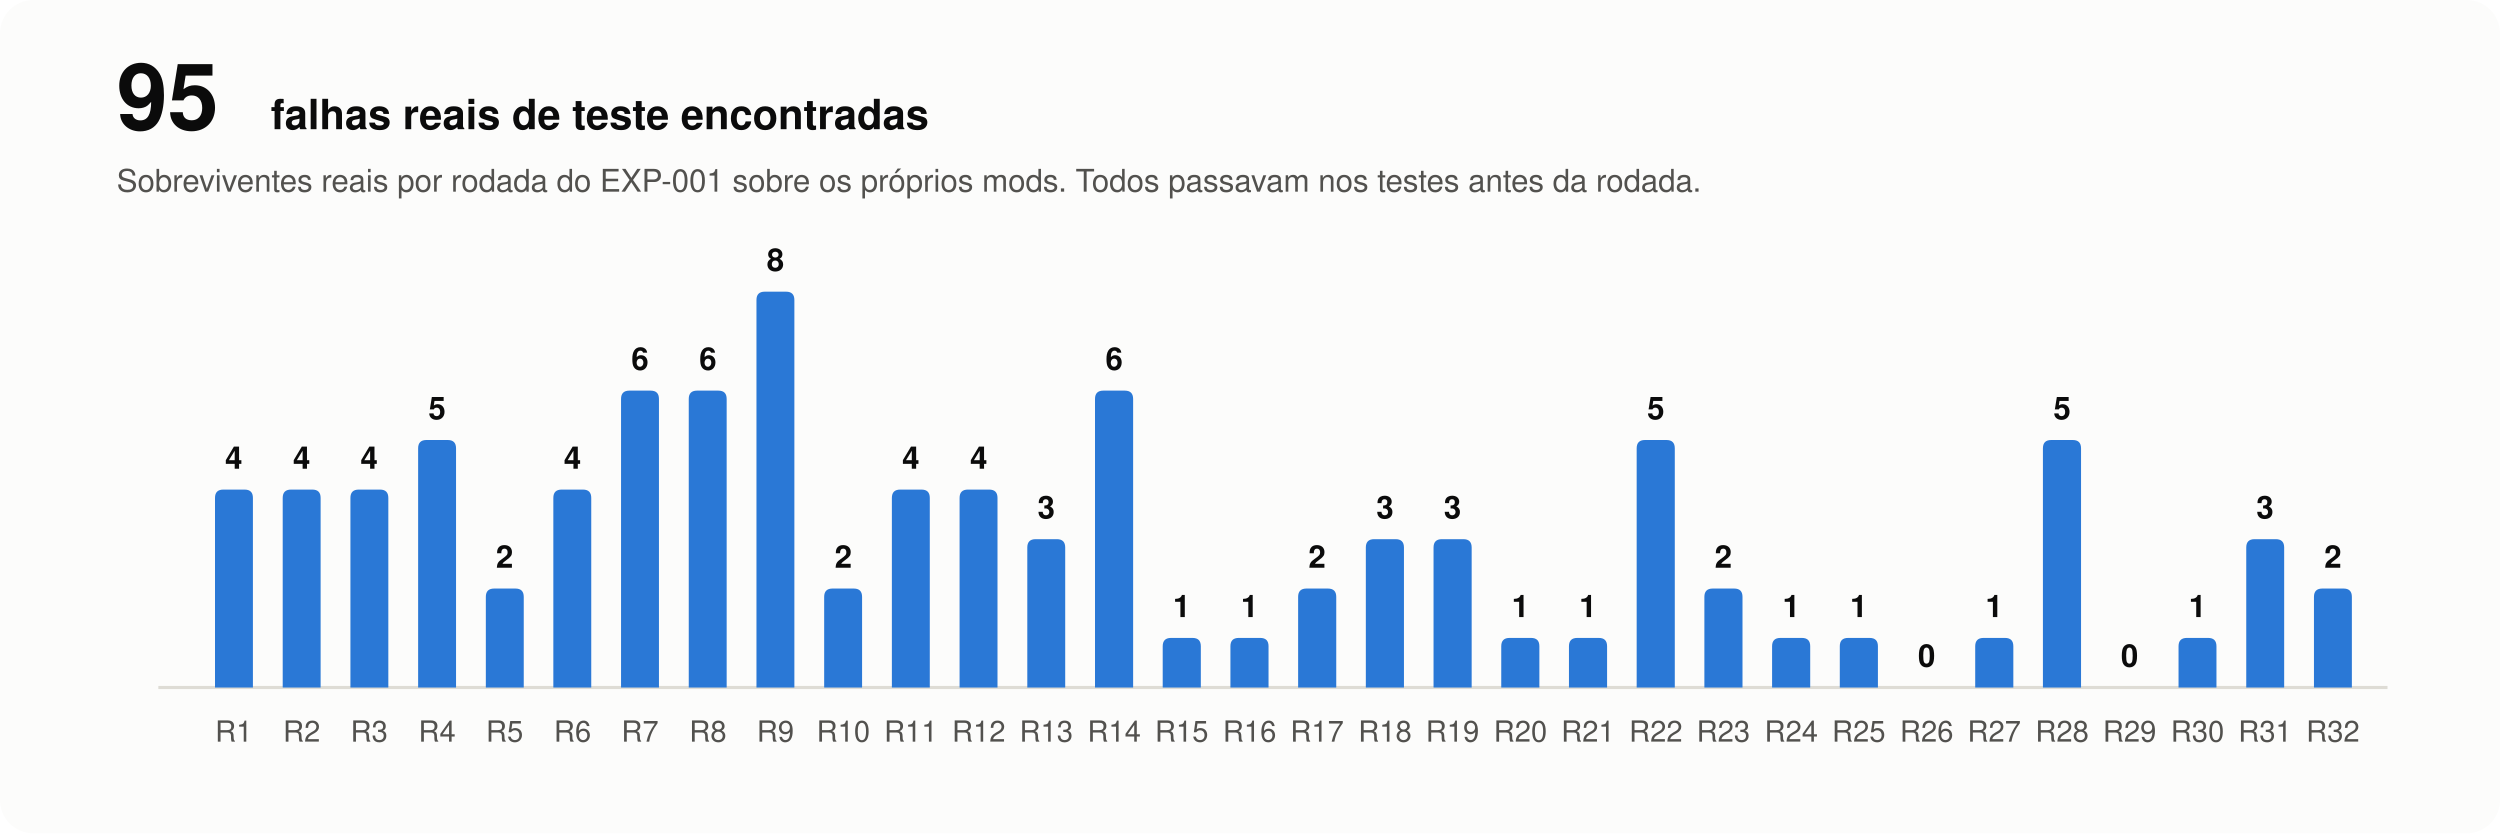
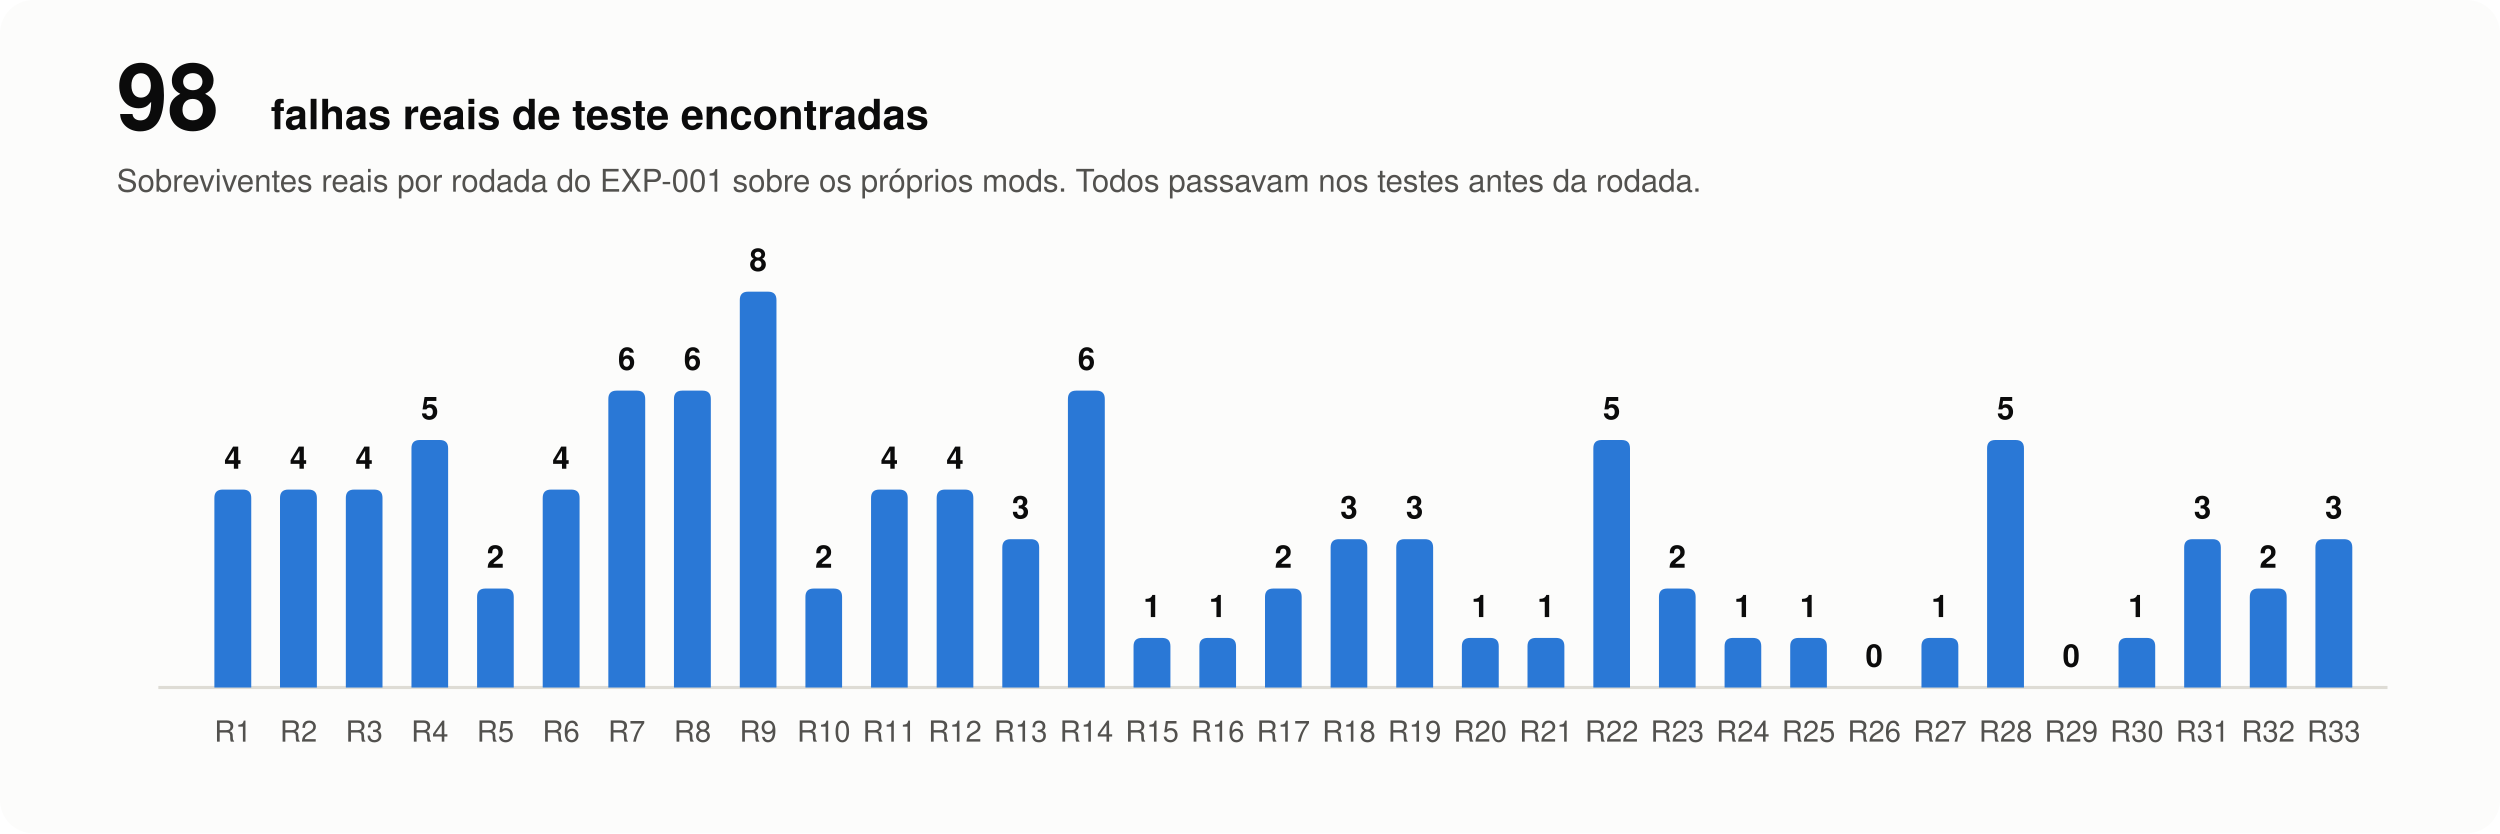
- <svg xmlns="http://www.w3.org/2000/svg" viewBox="0 0 1200 400" width="1200" height="400" role="img" aria-label="95 falhas reais de teste encontradas em 32 rodadas" font-family="ui-sans-serif, -apple-system, 'Segoe UI', Helvetica, Arial, sans-serif">
+ <svg xmlns="http://www.w3.org/2000/svg" viewBox="0 0 1200 400" width="1200" height="400" role="img" aria-label="98 falhas reais de teste encontradas em 33 rodadas" font-family="ui-sans-serif, -apple-system, 'Segoe UI', Helvetica, Arial, sans-serif">
  <style>
  .sup { fill: #fcfcfb; } .sup2 { fill: #f3f2ef; } .borda { stroke: #dedcd5; }
  .t1 { fill: #0b0b0b; } .t2 { fill: #52514e; } .t3 { fill: #8a887f; }
  .ac { fill: #2a78d6; } .acs { stroke: #2a78d6; } .acf { fill: #e8f1fb; }
  .ok { fill: #0f7a3d; } .okf { fill: #e3f3e8; }
  @media (prefers-color-scheme: dark) {
    .sup { fill: #1a1a19; } .sup2 { fill: #232322; } .borda { stroke: #3a3936; }
    .t1 { fill: #f0efec; } .t2 { fill: #c3c2b7; } .t3 { fill: #8f8d84; }
    .ac { fill: #3987e5; } .acs { stroke: #3987e5; } .acf { fill: #1d2c40; }
    .ok { fill: #4cc27a; } .okf { fill: #16301f; }
  }
  @media (prefers-reduced-motion: reduce) { * { animation: none !important; } }

  .barra { transform-box: fill-box; transform-origin: bottom; animation: cresce 1.1s cubic-bezier(.2,.8,.2,1); }
  @keyframes cresce { from { transform: scaleY(0); } to { transform: scaleY(1); } }
</style>
  <rect width="1200" height="400" rx="16" class="sup" />
-   <text x="56" y="62" font-size="44" font-weight="800" class="t1">95</text>
+   <text x="56" y="62" font-size="44" font-weight="800" class="t1">98</text>
  <text x="130" y="62" font-size="20" font-weight="700" class="t1">falhas reais de teste encontradas</text>
  <text x="56" y="92" font-size="15" class="t2">Sobreviventes reais por rodada do EXP-001 sobre os próprios mods. Todos passavam nos testes antes da rodada.</text>
  <line x1="76" y1="330" x2="1146" y2="330" class="borda" stroke-width="1.5" />
  <g class="barra">
-     <path d="M103.2,330 L103.2,239.0 Q103.2,235.0 107.2,235.0 L117.4,235.0 Q121.4,235.0 121.4,239.0 L121.4,330 Z" class="ac" />
+     <path d="M102.9,330 L102.9,239.0 Q102.9,235.0 106.9,235.0 L116.6,235.0 Q120.6,235.0 120.6,239.0 L120.6,330 Z" class="ac" />
  </g>
-   <text x="112.2" y="225.0" font-size="15" font-weight="700" class="t1" text-anchor="middle">4</text>
-   <text x="112.2" y="356" font-size="14" class="t2" text-anchor="middle">R1</text>
+   <text x="111.8" y="225.0" font-size="15" font-weight="700" class="t1" text-anchor="middle">4</text>
+   <text x="111.8" y="356" font-size="14" class="t2" text-anchor="middle">R1</text>
  <g class="barra">
-     <path d="M135.7,330 L135.7,239.0 Q135.7,235.0 139.7,235.0 L149.9,235.0 Q153.9,235.0 153.9,239.0 L153.9,330 Z" class="ac" />
+     <path d="M134.4,330 L134.4,239.0 Q134.4,235.0 138.4,235.0 L148.1,235.0 Q152.1,235.0 152.1,239.0 L152.1,330 Z" class="ac" />
  </g>
-   <text x="144.8" y="225.0" font-size="15" font-weight="700" class="t1" text-anchor="middle">4</text>
-   <text x="144.8" y="356" font-size="14" class="t2" text-anchor="middle">R2</text>
+   <text x="143.3" y="225.0" font-size="15" font-weight="700" class="t1" text-anchor="middle">4</text>
+   <text x="143.3" y="356" font-size="14" class="t2" text-anchor="middle">R2</text>
  <g class="barra">
-     <path d="M168.2,330 L168.2,239.0 Q168.2,235.0 172.2,235.0 L182.4,235.0 Q186.4,235.0 186.4,239.0 L186.4,330 Z" class="ac" />
+     <path d="M166.0,330 L166.0,239.0 Q166.0,235.0 170.0,235.0 L179.6,235.0 Q183.6,235.0 183.6,239.0 L183.6,330 Z" class="ac" />
  </g>
-   <text x="177.2" y="225.0" font-size="15" font-weight="700" class="t1" text-anchor="middle">4</text>
-   <text x="177.2" y="356" font-size="14" class="t2" text-anchor="middle">R3</text>
+   <text x="174.8" y="225.0" font-size="15" font-weight="700" class="t1" text-anchor="middle">4</text>
+   <text x="174.8" y="356" font-size="14" class="t2" text-anchor="middle">R3</text>
  <g class="barra">
-     <path d="M200.7,330 L200.7,215.2 Q200.7,211.2 204.7,211.2 L214.9,211.2 Q218.9,211.2 218.9,215.2 L218.9,330 Z" class="ac" />
+     <path d="M197.5,330 L197.5,215.2 Q197.5,211.2 201.5,211.2 L211.1,211.2 Q215.1,211.2 215.1,215.2 L215.1,330 Z" class="ac" />
  </g>
-   <text x="209.8" y="201.2" font-size="15" font-weight="700" class="t1" text-anchor="middle">5</text>
-   <text x="209.8" y="356" font-size="14" class="t2" text-anchor="middle">R4</text>
+   <text x="206.3" y="201.2" font-size="15" font-weight="700" class="t1" text-anchor="middle">5</text>
+   <text x="206.3" y="356" font-size="14" class="t2" text-anchor="middle">R4</text>
  <g class="barra">
-     <path d="M233.2,330 L233.2,286.5 Q233.2,282.5 237.2,282.5 L247.4,282.5 Q251.4,282.5 251.4,286.5 L251.4,330 Z" class="ac" />
+     <path d="M229.0,330 L229.0,286.5 Q229.0,282.5 233.0,282.5 L242.6,282.5 Q246.6,282.5 246.6,286.5 L246.6,330 Z" class="ac" />
  </g>
-   <text x="242.2" y="272.5" font-size="15" font-weight="700" class="t1" text-anchor="middle">2</text>
-   <text x="242.2" y="356" font-size="14" class="t2" text-anchor="middle">R5</text>
+   <text x="237.8" y="272.5" font-size="15" font-weight="700" class="t1" text-anchor="middle">2</text>
+   <text x="237.8" y="356" font-size="14" class="t2" text-anchor="middle">R5</text>
  <g class="barra">
-     <path d="M265.6,330 L265.6,239.0 Q265.6,235.0 269.6,235.0 L279.8,235.0 Q283.8,235.0 283.8,239.0 L283.8,330 Z" class="ac" />
+     <path d="M260.5,330 L260.5,239.0 Q260.5,235.0 264.5,235.0 L274.2,235.0 Q278.2,235.0 278.2,239.0 L278.2,330 Z" class="ac" />
  </g>
-   <text x="274.8" y="225.0" font-size="15" font-weight="700" class="t1" text-anchor="middle">4</text>
-   <text x="274.8" y="356" font-size="14" class="t2" text-anchor="middle">R6</text>
+   <text x="269.3" y="225.0" font-size="15" font-weight="700" class="t1" text-anchor="middle">4</text>
+   <text x="269.3" y="356" font-size="14" class="t2" text-anchor="middle">R6</text>
  <g class="barra">
-     <path d="M298.1,330 L298.1,191.5 Q298.1,187.5 302.1,187.5 L312.3,187.5 Q316.3,187.5 316.3,191.5 L316.3,330 Z" class="ac" />
+     <path d="M292.0,330 L292.0,191.5 Q292.0,187.5 296.0,187.5 L305.7,187.5 Q309.7,187.5 309.7,191.5 L309.7,330 Z" class="ac" />
  </g>
-   <text x="307.2" y="177.5" font-size="15" font-weight="700" class="t1" text-anchor="middle">6</text>
-   <text x="307.2" y="356" font-size="14" class="t2" text-anchor="middle">R7</text>
+   <text x="300.8" y="177.5" font-size="15" font-weight="700" class="t1" text-anchor="middle">6</text>
+   <text x="300.8" y="356" font-size="14" class="t2" text-anchor="middle">R7</text>
  <g class="barra">
-     <path d="M330.6,330 L330.6,191.5 Q330.6,187.5 334.6,187.5 L344.8,187.5 Q348.8,187.5 348.8,191.5 L348.8,330 Z" class="ac" />
+     <path d="M323.5,330 L323.5,191.5 Q323.5,187.5 327.5,187.5 L337.2,187.5 Q341.2,187.5 341.2,191.5 L341.2,330 Z" class="ac" />
  </g>
-   <text x="339.8" y="177.5" font-size="15" font-weight="700" class="t1" text-anchor="middle">6</text>
-   <text x="339.8" y="356" font-size="14" class="t2" text-anchor="middle">R8</text>
+   <text x="332.4" y="177.5" font-size="15" font-weight="700" class="t1" text-anchor="middle">6</text>
+   <text x="332.4" y="356" font-size="14" class="t2" text-anchor="middle">R8</text>
  <g class="barra">
-     <path d="M363.1,330 L363.1,144.0 Q363.1,140.0 367.1,140.0 L377.3,140.0 Q381.3,140.0 381.3,144.0 L381.3,330 Z" class="ac" />
+     <path d="M355.1,330 L355.1,144.0 Q355.1,140.0 359.1,140.0 L368.7,140.0 Q372.7,140.0 372.7,144.0 L372.7,330 Z" class="ac" />
  </g>
-   <text x="372.2" y="130.0" font-size="15" font-weight="700" class="t1" text-anchor="middle">8</text>
-   <text x="372.2" y="356" font-size="14" class="t2" text-anchor="middle">R9</text>
+   <text x="363.9" y="130.0" font-size="15" font-weight="700" class="t1" text-anchor="middle">8</text>
+   <text x="363.9" y="356" font-size="14" class="t2" text-anchor="middle">R9</text>
  <g class="barra">
-     <path d="M395.6,330 L395.6,286.5 Q395.6,282.5 399.6,282.5 L409.8,282.5 Q413.8,282.5 413.8,286.5 L413.8,330 Z" class="ac" />
+     <path d="M386.6,330 L386.6,286.5 Q386.6,282.5 390.6,282.5 L400.2,282.5 Q404.2,282.5 404.2,286.5 L404.2,330 Z" class="ac" />
  </g>
-   <text x="404.8" y="272.5" font-size="15" font-weight="700" class="t1" text-anchor="middle">2</text>
-   <text x="404.8" y="356" font-size="14" class="t2" text-anchor="middle">R10</text>
+   <text x="395.4" y="272.5" font-size="15" font-weight="700" class="t1" text-anchor="middle">2</text>
+   <text x="395.4" y="356" font-size="14" class="t2" text-anchor="middle">R10</text>
  <g class="barra">
-     <path d="M428.1,330 L428.1,239.0 Q428.1,235.0 432.1,235.0 L442.3,235.0 Q446.3,235.0 446.3,239.0 L446.3,330 Z" class="ac" />
+     <path d="M418.1,330 L418.1,239.0 Q418.1,235.0 422.1,235.0 L431.7,235.0 Q435.7,235.0 435.7,239.0 L435.7,330 Z" class="ac" />
  </g>
-   <text x="437.2" y="225.0" font-size="15" font-weight="700" class="t1" text-anchor="middle">4</text>
-   <text x="437.2" y="356" font-size="14" class="t2" text-anchor="middle">R11</text>
+   <text x="426.9" y="225.0" font-size="15" font-weight="700" class="t1" text-anchor="middle">4</text>
+   <text x="426.9" y="356" font-size="14" class="t2" text-anchor="middle">R11</text>
  <g class="barra">
-     <path d="M460.6,330 L460.6,239.0 Q460.6,235.0 464.6,235.0 L474.8,235.0 Q478.8,235.0 478.8,239.0 L478.8,330 Z" class="ac" />
+     <path d="M449.6,330 L449.6,239.0 Q449.6,235.0 453.6,235.0 L463.2,235.0 Q467.2,235.0 467.2,239.0 L467.2,330 Z" class="ac" />
  </g>
-   <text x="469.8" y="225.0" font-size="15" font-weight="700" class="t1" text-anchor="middle">4</text>
-   <text x="469.8" y="356" font-size="14" class="t2" text-anchor="middle">R12</text>
+   <text x="458.4" y="225.0" font-size="15" font-weight="700" class="t1" text-anchor="middle">4</text>
+   <text x="458.4" y="356" font-size="14" class="t2" text-anchor="middle">R12</text>
  <g class="barra">
-     <path d="M493.1,330 L493.1,262.8 Q493.1,258.8 497.1,258.8 L507.3,258.8 Q511.3,258.8 511.3,262.8 L511.3,330 Z" class="ac" />
+     <path d="M481.1,330 L481.1,262.8 Q481.1,258.8 485.1,258.8 L494.8,258.8 Q498.8,258.8 498.8,262.8 L498.8,330 Z" class="ac" />
  </g>
-   <text x="502.2" y="248.8" font-size="15" font-weight="700" class="t1" text-anchor="middle">3</text>
-   <text x="502.2" y="356" font-size="14" class="t2" text-anchor="middle">R13</text>
+   <text x="489.9" y="248.8" font-size="15" font-weight="700" class="t1" text-anchor="middle">3</text>
+   <text x="489.9" y="356" font-size="14" class="t2" text-anchor="middle">R13</text>
  <g class="barra">
-     <path d="M525.6,330 L525.6,191.5 Q525.6,187.5 529.6,187.5 L539.9,187.5 Q543.9,187.5 543.9,191.5 L543.9,330 Z" class="ac" />
+     <path d="M512.6,330 L512.6,191.5 Q512.6,187.5 516.6,187.5 L526.3,187.5 Q530.3,187.5 530.3,191.5 L530.3,330 Z" class="ac" />
  </g>
-   <text x="534.8" y="177.5" font-size="15" font-weight="700" class="t1" text-anchor="middle">6</text>
-   <text x="534.8" y="356" font-size="14" class="t2" text-anchor="middle">R14</text>
+   <text x="521.5" y="177.5" font-size="15" font-weight="700" class="t1" text-anchor="middle">6</text>
+   <text x="521.5" y="356" font-size="14" class="t2" text-anchor="middle">R14</text>
  <g class="barra">
-     <path d="M558.1,330 L558.1,310.2 Q558.1,306.2 562.1,306.2 L572.4,306.2 Q576.4,306.2 576.4,310.2 L576.4,330 Z" class="ac" />
+     <path d="M544.1,330 L544.1,310.2 Q544.1,306.2 548.1,306.2 L557.8,306.2 Q561.8,306.2 561.8,310.2 L561.8,330 Z" class="ac" />
  </g>
-   <text x="567.2" y="296.2" font-size="15" font-weight="700" class="t1" text-anchor="middle">1</text>
-   <text x="567.2" y="356" font-size="14" class="t2" text-anchor="middle">R15</text>
+   <text x="553.0" y="296.2" font-size="15" font-weight="700" class="t1" text-anchor="middle">1</text>
+   <text x="553.0" y="356" font-size="14" class="t2" text-anchor="middle">R15</text>
  <g class="barra">
-     <path d="M590.6,330 L590.6,310.2 Q590.6,306.2 594.6,306.2 L604.9,306.2 Q608.9,306.2 608.9,310.2 L608.9,330 Z" class="ac" />
+     <path d="M575.7,330 L575.7,310.2 Q575.7,306.2 579.7,306.2 L589.3,306.2 Q593.3,306.2 593.3,310.2 L593.3,330 Z" class="ac" />
  </g>
-   <text x="599.8" y="296.2" font-size="15" font-weight="700" class="t1" text-anchor="middle">1</text>
-   <text x="599.8" y="356" font-size="14" class="t2" text-anchor="middle">R16</text>
+   <text x="584.5" y="296.2" font-size="15" font-weight="700" class="t1" text-anchor="middle">1</text>
+   <text x="584.5" y="356" font-size="14" class="t2" text-anchor="middle">R16</text>
  <g class="barra">
-     <path d="M623.1,330 L623.1,286.5 Q623.1,282.5 627.1,282.5 L637.4,282.5 Q641.4,282.5 641.4,286.5 L641.4,330 Z" class="ac" />
+     <path d="M607.2,330 L607.2,286.5 Q607.2,282.5 611.2,282.5 L620.8,282.5 Q624.8,282.5 624.8,286.5 L624.8,330 Z" class="ac" />
  </g>
-   <text x="632.2" y="272.5" font-size="15" font-weight="700" class="t1" text-anchor="middle">2</text>
-   <text x="632.2" y="356" font-size="14" class="t2" text-anchor="middle">R17</text>
+   <text x="616.0" y="272.5" font-size="15" font-weight="700" class="t1" text-anchor="middle">2</text>
+   <text x="616.0" y="356" font-size="14" class="t2" text-anchor="middle">R17</text>
  <g class="barra">
-     <path d="M655.6,330 L655.6,262.8 Q655.6,258.8 659.6,258.8 L669.9,258.8 Q673.9,258.8 673.9,262.8 L673.9,330 Z" class="ac" />
+     <path d="M638.7,330 L638.7,262.8 Q638.7,258.8 642.7,258.8 L652.3,258.8 Q656.3,258.8 656.3,262.8 L656.3,330 Z" class="ac" />
  </g>
-   <text x="664.8" y="248.8" font-size="15" font-weight="700" class="t1" text-anchor="middle">3</text>
-   <text x="664.8" y="356" font-size="14" class="t2" text-anchor="middle">R18</text>
+   <text x="647.5" y="248.8" font-size="15" font-weight="700" class="t1" text-anchor="middle">3</text>
+   <text x="647.5" y="356" font-size="14" class="t2" text-anchor="middle">R18</text>
  <g class="barra">
-     <path d="M688.1,330 L688.1,262.8 Q688.1,258.8 692.1,258.8 L702.4,258.8 Q706.4,258.8 706.4,262.8 L706.4,330 Z" class="ac" />
+     <path d="M670.2,330 L670.2,262.8 Q670.2,258.8 674.2,258.8 L683.9,258.8 Q687.9,258.8 687.9,262.8 L687.9,330 Z" class="ac" />
  </g>
-   <text x="697.2" y="248.8" font-size="15" font-weight="700" class="t1" text-anchor="middle">3</text>
-   <text x="697.2" y="356" font-size="14" class="t2" text-anchor="middle">R19</text>
+   <text x="679.0" y="248.8" font-size="15" font-weight="700" class="t1" text-anchor="middle">3</text>
+   <text x="679.0" y="356" font-size="14" class="t2" text-anchor="middle">R19</text>
  <g class="barra">
-     <path d="M720.6,330 L720.6,310.2 Q720.6,306.2 724.6,306.2 L734.9,306.2 Q738.9,306.2 738.9,310.2 L738.9,330 Z" class="ac" />
+     <path d="M701.7,330 L701.7,310.2 Q701.7,306.2 705.7,306.2 L715.4,306.2 Q719.4,306.2 719.4,310.2 L719.4,330 Z" class="ac" />
  </g>
-   <text x="729.8" y="296.2" font-size="15" font-weight="700" class="t1" text-anchor="middle">1</text>
-   <text x="729.8" y="356" font-size="14" class="t2" text-anchor="middle">R20</text>
+   <text x="710.5" y="296.2" font-size="15" font-weight="700" class="t1" text-anchor="middle">1</text>
+   <text x="710.5" y="356" font-size="14" class="t2" text-anchor="middle">R20</text>
  <g class="barra">
-     <path d="M753.1,330 L753.1,310.2 Q753.1,306.2 757.1,306.2 L767.4,306.2 Q771.4,306.2 771.4,310.2 L771.4,330 Z" class="ac" />
+     <path d="M733.2,330 L733.2,310.2 Q733.2,306.2 737.2,306.2 L746.9,306.2 Q750.9,306.2 750.9,310.2 L750.9,330 Z" class="ac" />
  </g>
-   <text x="762.2" y="296.2" font-size="15" font-weight="700" class="t1" text-anchor="middle">1</text>
-   <text x="762.2" y="356" font-size="14" class="t2" text-anchor="middle">R21</text>
+   <text x="742.1" y="296.2" font-size="15" font-weight="700" class="t1" text-anchor="middle">1</text>
+   <text x="742.1" y="356" font-size="14" class="t2" text-anchor="middle">R21</text>
  <g class="barra">
-     <path d="M785.6,330 L785.6,215.2 Q785.6,211.2 789.6,211.2 L799.9,211.2 Q803.9,211.2 803.9,215.2 L803.9,330 Z" class="ac" />
+     <path d="M764.8,330 L764.8,215.2 Q764.8,211.2 768.8,211.2 L778.4,211.2 Q782.4,211.2 782.4,215.2 L782.4,330 Z" class="ac" />
  </g>
-   <text x="794.8" y="201.2" font-size="15" font-weight="700" class="t1" text-anchor="middle">5</text>
-   <text x="794.8" y="356" font-size="14" class="t2" text-anchor="middle">R22</text>
+   <text x="773.6" y="201.2" font-size="15" font-weight="700" class="t1" text-anchor="middle">5</text>
+   <text x="773.6" y="356" font-size="14" class="t2" text-anchor="middle">R22</text>
  <g class="barra">
-     <path d="M818.1,330 L818.1,286.5 Q818.1,282.5 822.1,282.5 L832.4,282.5 Q836.4,282.5 836.4,286.5 L836.4,330 Z" class="ac" />
+     <path d="M796.3,330 L796.3,286.5 Q796.3,282.5 800.3,282.5 L809.9,282.5 Q813.9,282.5 813.9,286.5 L813.9,330 Z" class="ac" />
  </g>
-   <text x="827.2" y="272.5" font-size="15" font-weight="700" class="t1" text-anchor="middle">2</text>
-   <text x="827.2" y="356" font-size="14" class="t2" text-anchor="middle">R23</text>
+   <text x="805.1" y="272.5" font-size="15" font-weight="700" class="t1" text-anchor="middle">2</text>
+   <text x="805.1" y="356" font-size="14" class="t2" text-anchor="middle">R23</text>
  <g class="barra">
-     <path d="M850.6,330 L850.6,310.2 Q850.6,306.2 854.6,306.2 L864.9,306.2 Q868.9,306.2 868.9,310.2 L868.9,330 Z" class="ac" />
+     <path d="M827.8,330 L827.8,310.2 Q827.8,306.2 831.8,306.2 L841.4,306.2 Q845.4,306.2 845.4,310.2 L845.4,330 Z" class="ac" />
  </g>
-   <text x="859.8" y="296.2" font-size="15" font-weight="700" class="t1" text-anchor="middle">1</text>
-   <text x="859.8" y="356" font-size="14" class="t2" text-anchor="middle">R24</text>
+   <text x="836.6" y="296.2" font-size="15" font-weight="700" class="t1" text-anchor="middle">1</text>
+   <text x="836.6" y="356" font-size="14" class="t2" text-anchor="middle">R24</text>
  <g class="barra">
-     <path d="M883.1,330 L883.1,310.2 Q883.1,306.2 887.1,306.2 L897.4,306.2 Q901.4,306.2 901.4,310.2 L901.4,330 Z" class="ac" />
+     <path d="M859.3,330 L859.3,310.2 Q859.3,306.2 863.3,306.2 L872.9,306.2 Q876.9,306.2 876.9,310.2 L876.9,330 Z" class="ac" />
  </g>
-   <text x="892.2" y="296.2" font-size="15" font-weight="700" class="t1" text-anchor="middle">1</text>
-   <text x="892.2" y="356" font-size="14" class="t2" text-anchor="middle">R25</text>
+   <text x="868.1" y="296.2" font-size="15" font-weight="700" class="t1" text-anchor="middle">1</text>
+   <text x="868.1" y="356" font-size="14" class="t2" text-anchor="middle">R25</text>
  <g class="barra">
-     <path d="M915.6,330 L915.6,330.0 Q915.6,330.0 915.6,330.0 L933.9,330.0 Q933.9,330.0 933.9,330.0 L933.9,330 Z" class="ac" />
+     <path d="M890.8,330 L890.8,330.0 Q890.8,330.0 890.8,330.0 L908.5,330.0 Q908.5,330.0 908.5,330.0 L908.5,330 Z" class="ac" />
  </g>
-   <text x="924.8" y="320.0" font-size="15" font-weight="700" class="t1" text-anchor="middle">0</text>
-   <text x="924.8" y="356" font-size="14" class="t2" text-anchor="middle">R26</text>
+   <text x="899.6" y="320.0" font-size="15" font-weight="700" class="t1" text-anchor="middle">0</text>
+   <text x="899.6" y="356" font-size="14" class="t2" text-anchor="middle">R26</text>
  <g class="barra">
-     <path d="M948.1,330 L948.1,310.2 Q948.1,306.2 952.1,306.2 L962.4,306.2 Q966.4,306.2 966.4,310.2 L966.4,330 Z" class="ac" />
+     <path d="M922.3,330 L922.3,310.2 Q922.3,306.2 926.3,306.2 L936.0,306.2 Q940.0,306.2 940.0,310.2 L940.0,330 Z" class="ac" />
  </g>
-   <text x="957.2" y="296.2" font-size="15" font-weight="700" class="t1" text-anchor="middle">1</text>
-   <text x="957.2" y="356" font-size="14" class="t2" text-anchor="middle">R27</text>
+   <text x="931.2" y="296.2" font-size="15" font-weight="700" class="t1" text-anchor="middle">1</text>
+   <text x="931.2" y="356" font-size="14" class="t2" text-anchor="middle">R27</text>
  <g class="barra">
-     <path d="M980.6,330 L980.6,215.2 Q980.6,211.2 984.6,211.2 L994.9,211.2 Q998.9,211.2 998.9,215.2 L998.9,330 Z" class="ac" />
+     <path d="M953.8,330 L953.8,215.2 Q953.8,211.2 957.8,211.2 L967.5,211.2 Q971.5,211.2 971.5,215.2 L971.5,330 Z" class="ac" />
  </g>
-   <text x="989.8" y="201.2" font-size="15" font-weight="700" class="t1" text-anchor="middle">5</text>
-   <text x="989.8" y="356" font-size="14" class="t2" text-anchor="middle">R28</text>
+   <text x="962.7" y="201.2" font-size="15" font-weight="700" class="t1" text-anchor="middle">5</text>
+   <text x="962.7" y="356" font-size="14" class="t2" text-anchor="middle">R28</text>
  <g class="barra">
-     <path d="M1013.1,330 L1013.1,330.0 Q1013.1,330.0 1013.1,330.0 L1031.3,330.0 Q1031.3,330.0 1031.3,330.0 L1031.3,330 Z" class="ac" />
+     <path d="M985.4,330 L985.4,330.0 Q985.4,330.0 985.4,330.0 L1003.0,330.0 Q1003.0,330.0 1003.0,330.0 L1003.0,330 Z" class="ac" />
  </g>
-   <text x="1022.2" y="320.0" font-size="15" font-weight="700" class="t1" text-anchor="middle">0</text>
-   <text x="1022.2" y="356" font-size="14" class="t2" text-anchor="middle">R29</text>
+   <text x="994.2" y="320.0" font-size="15" font-weight="700" class="t1" text-anchor="middle">0</text>
+   <text x="994.2" y="356" font-size="14" class="t2" text-anchor="middle">R29</text>
  <g class="barra">
-     <path d="M1045.7,330 L1045.7,310.2 Q1045.7,306.2 1049.7,306.2 L1059.9,306.2 Q1063.9,306.2 1063.9,310.2 L1063.9,330 Z" class="ac" />
+     <path d="M1016.9,330 L1016.9,310.2 Q1016.9,306.2 1020.9,306.2 L1030.5,306.2 Q1034.5,306.2 1034.5,310.2 L1034.5,330 Z" class="ac" />
  </g>
-   <text x="1054.8" y="296.2" font-size="15" font-weight="700" class="t1" text-anchor="middle">1</text>
-   <text x="1054.8" y="356" font-size="14" class="t2" text-anchor="middle">R30</text>
+   <text x="1025.7" y="296.2" font-size="15" font-weight="700" class="t1" text-anchor="middle">1</text>
+   <text x="1025.7" y="356" font-size="14" class="t2" text-anchor="middle">R30</text>
  <g class="barra">
-     <path d="M1078.2,330 L1078.2,262.8 Q1078.2,258.8 1082.2,258.8 L1092.4,258.8 Q1096.4,258.8 1096.4,262.8 L1096.4,330 Z" class="ac" />
+     <path d="M1048.4,330 L1048.4,262.8 Q1048.4,258.8 1052.4,258.8 L1062.0,258.8 Q1066.0,258.8 1066.0,262.8 L1066.0,330 Z" class="ac" />
  </g>
-   <text x="1087.2" y="248.8" font-size="15" font-weight="700" class="t1" text-anchor="middle">3</text>
-   <text x="1087.2" y="356" font-size="14" class="t2" text-anchor="middle">R31</text>
+   <text x="1057.2" y="248.8" font-size="15" font-weight="700" class="t1" text-anchor="middle">3</text>
+   <text x="1057.2" y="356" font-size="14" class="t2" text-anchor="middle">R31</text>
  <g class="barra">
-     <path d="M1110.7,330 L1110.7,286.5 Q1110.7,282.5 1114.7,282.5 L1124.9,282.5 Q1128.9,282.5 1128.9,286.5 L1128.9,330 Z" class="ac" />
+     <path d="M1079.9,330 L1079.9,286.5 Q1079.9,282.5 1083.9,282.5 L1093.6,282.5 Q1097.6,282.5 1097.6,286.5 L1097.6,330 Z" class="ac" />
  </g>
-   <text x="1119.8" y="272.5" font-size="15" font-weight="700" class="t1" text-anchor="middle">2</text>
-   <text x="1119.8" y="356" font-size="14" class="t2" text-anchor="middle">R32</text>
+   <text x="1088.7" y="272.5" font-size="15" font-weight="700" class="t1" text-anchor="middle">2</text>
+   <text x="1088.7" y="356" font-size="14" class="t2" text-anchor="middle">R32</text>
+   <g class="barra">
+     <path d="M1111.4,330 L1111.4,262.8 Q1111.4,258.8 1115.4,258.8 L1125.1,258.8 Q1129.1,258.8 1129.1,262.8 L1129.1,330 Z" class="ac" />
+   </g>
+   <text x="1120.2" y="248.8" font-size="15" font-weight="700" class="t1" text-anchor="middle">3</text>
+   <text x="1120.2" y="356" font-size="14" class="t2" text-anchor="middle">R33</text>
</svg>
